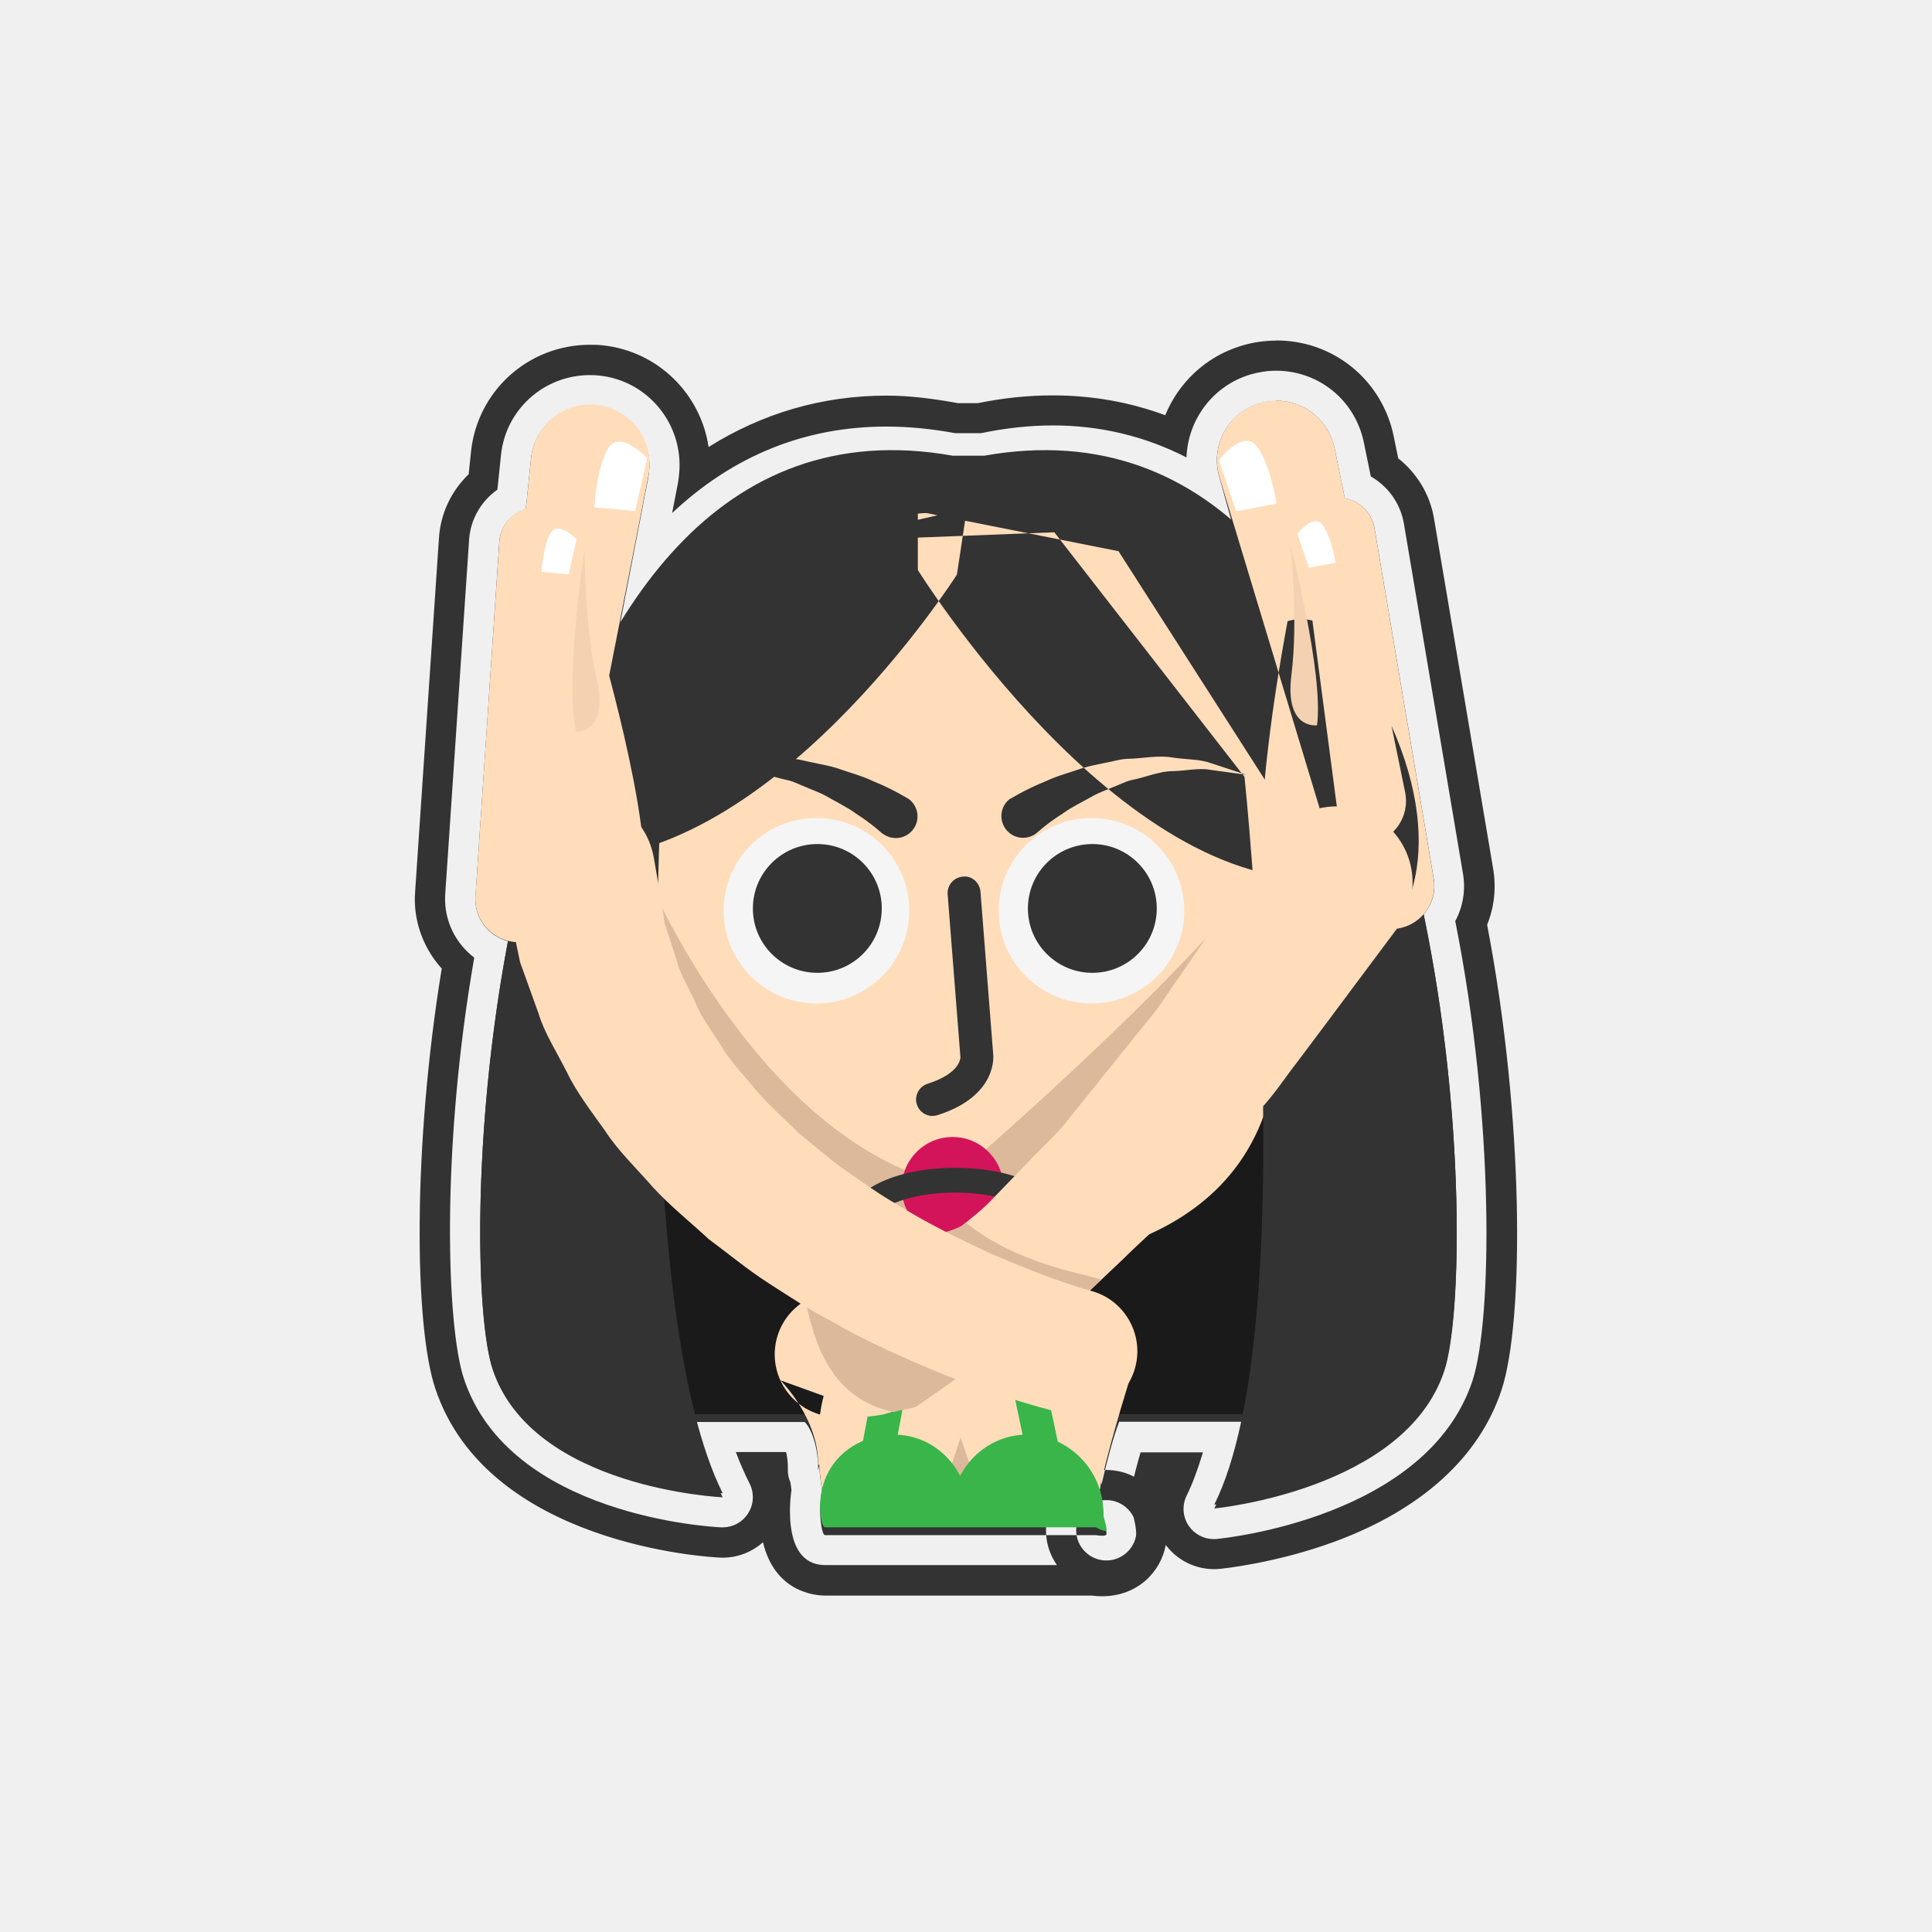
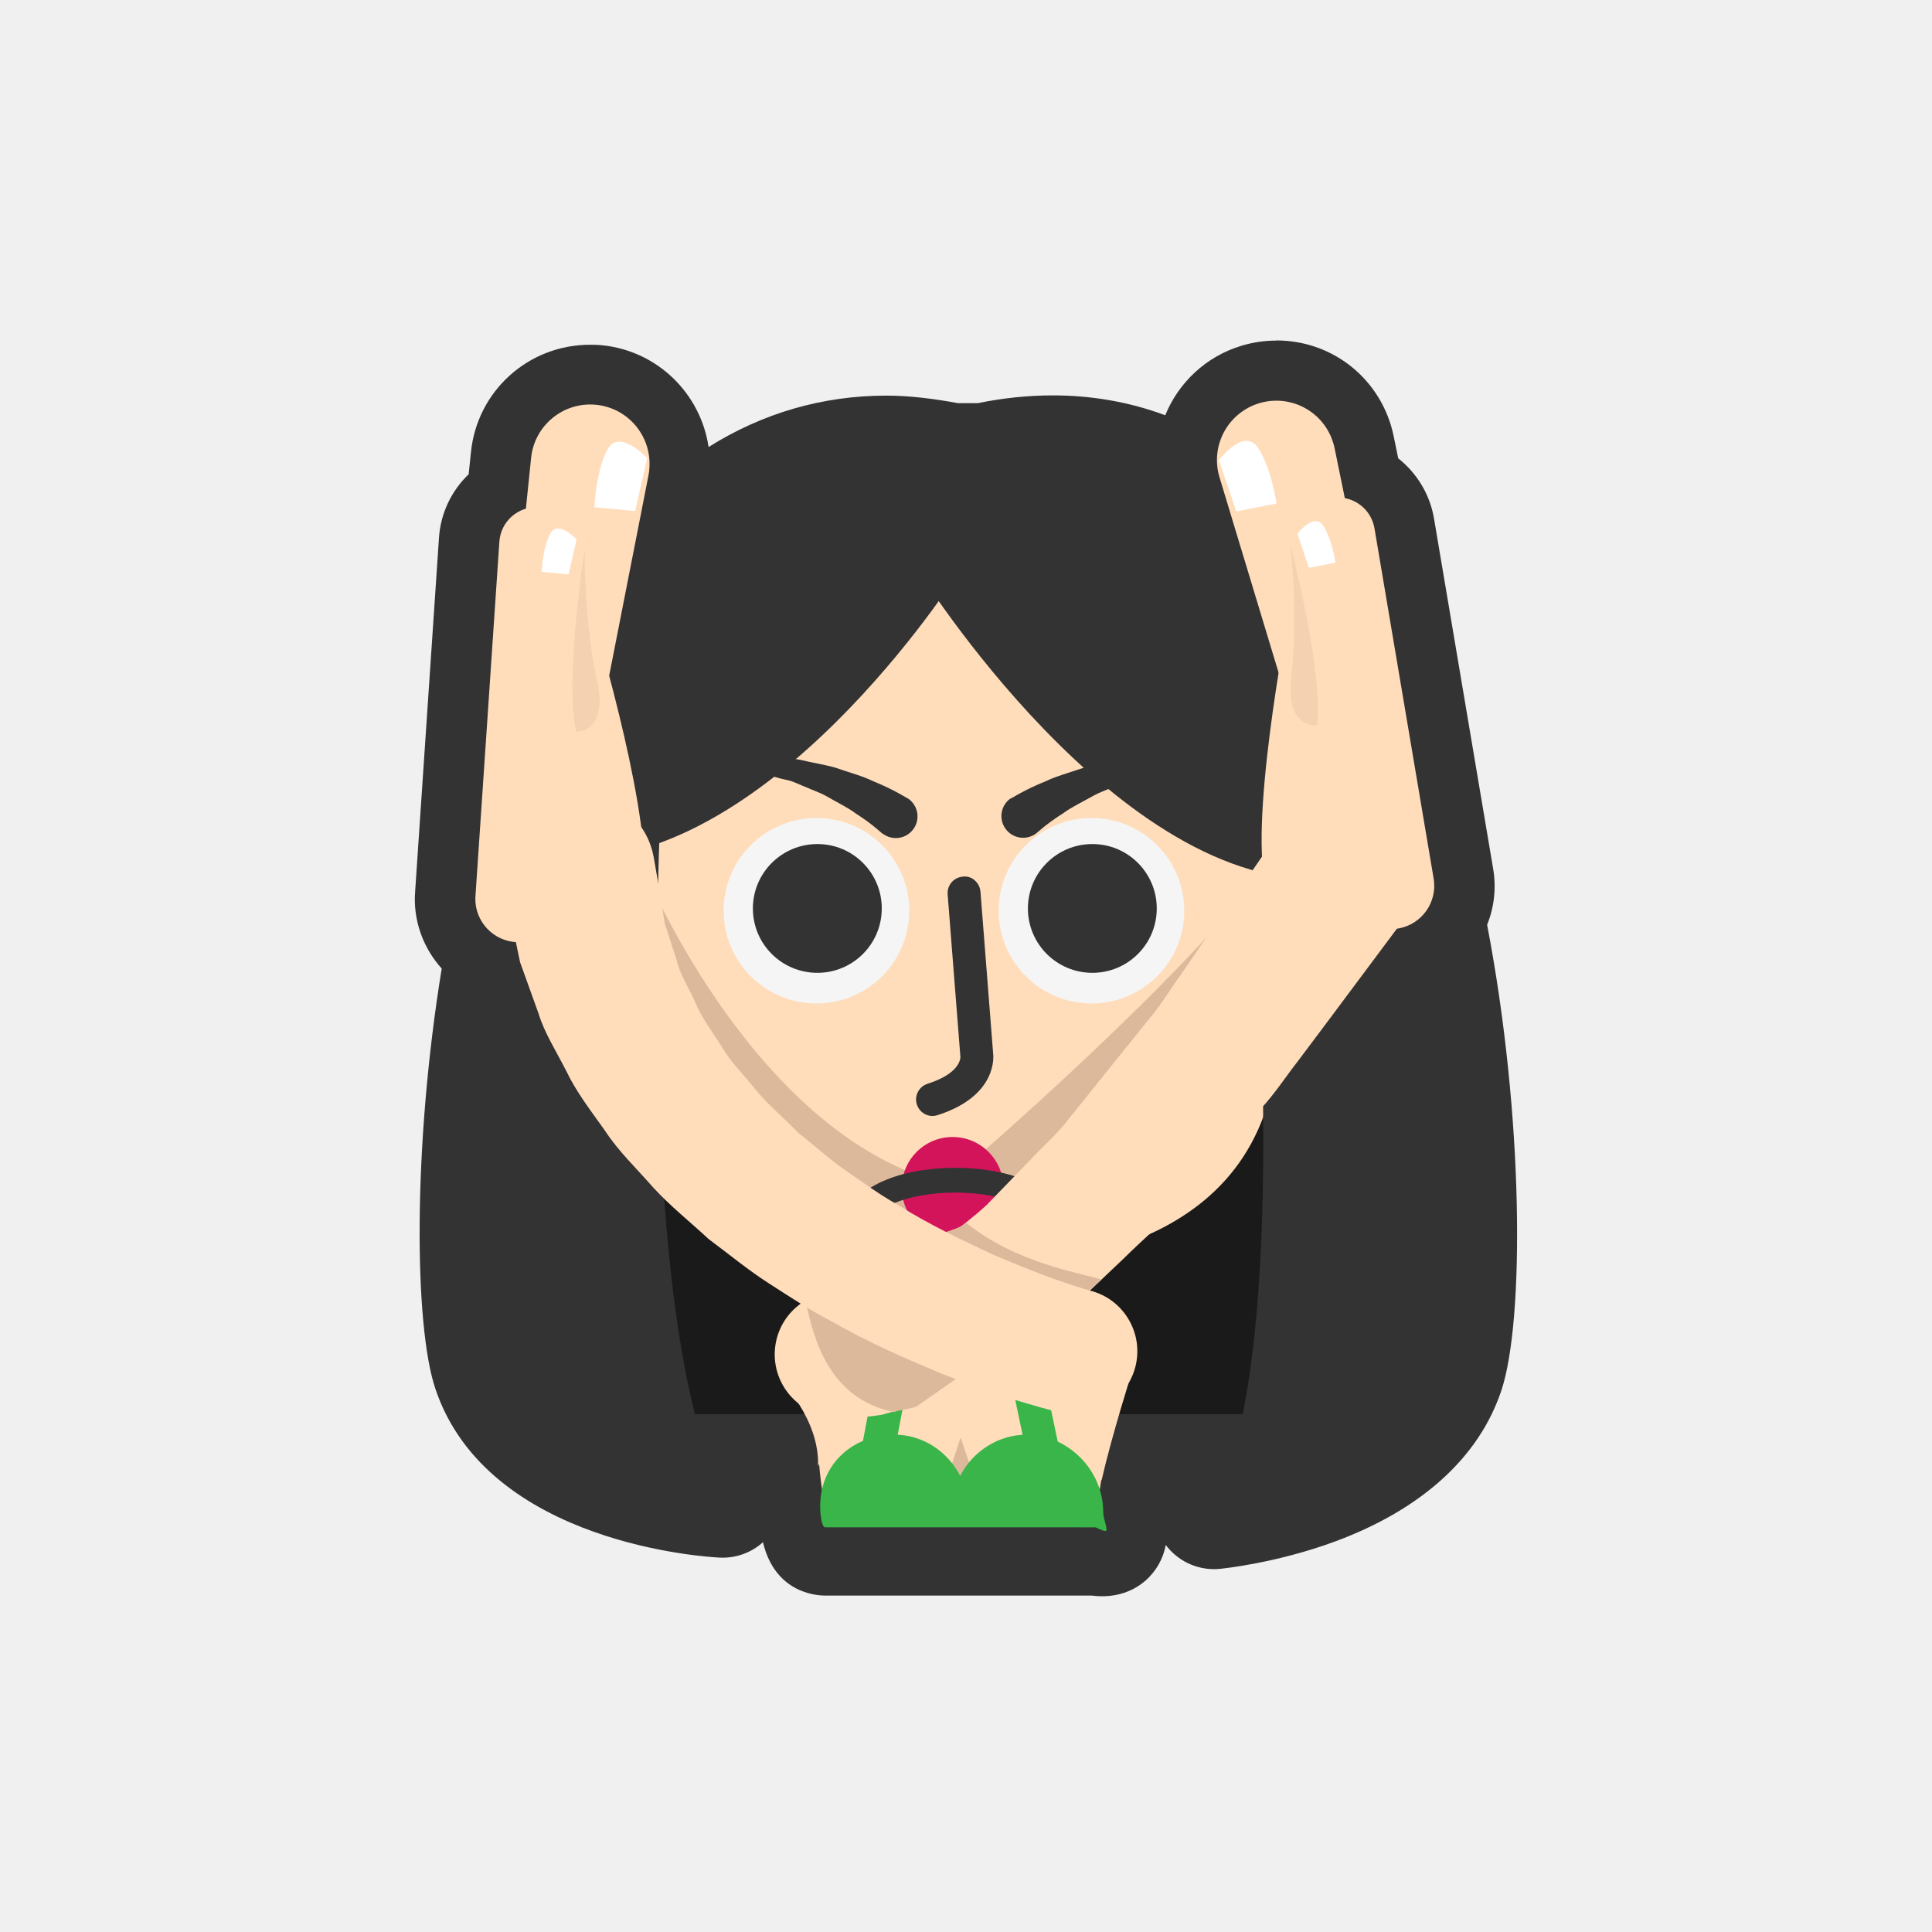
- <svg xmlns="http://www.w3.org/2000/svg" width="256" height="256" viewBox="0 0 256 256">
-   <path d="M146.048 207.466c-.358 0-.748-.028-1.163-.085H109.33c-2.126 0-4.658-1.25-4.658-7.22 0-.76.063-1.81.2-2.73-.044-.31-.088-.64-.13-.99-.246-.55-.372-1.15-.347-1.79.03-.8-.082-1.6-.236-2.25H97.5c.532 1.42 1.134 2.8 1.833 4.19.633 1.27.55 2.78-.224 3.97-.74 1.14-2.01 1.82-3.36 1.82h-.18c-1.14-.05-28.02-1.45-34.09-19.67-2.32-6.95-3.06-30.46 1.36-55.82-2.44-1.86-3.95-4.82-3.86-8.01 0-.14.01-.3.02-.45l3.16-46.92c.18-2.7 1.6-5.12 3.75-6.63l.47-4.55c.61-6.06 5.69-10.63 11.8-10.63.4 0 .81.02 1.21.06 6.5.67 11.24 6.51 10.6 13.04-.03.35-.09.86-.15 1.18l-.78 4c8.11-7.62 17.62-11.46 28.41-11.46 2.94 0 6 .3 9.11.88h3.4c3.24-.68 6.44-1.03 9.52-1.03 6.28 0 12.21 1.42 17.72 4.24.16-4.92 3.43-9.47 8.44-10.98 1.12-.33 2.27-.51 3.43-.51 5.27 0 9.84 3.4 11.36 8.45.1.33.19.68.26 1.02l.93 4.54c2.27 1.3 3.92 3.56 4.38 6.22l7.84 46.45c.36 2.17-.01 4.36-1.03 6.25 5.25 26.3 4.9 53.05 2.27 60.94-6.04 18.09-32.76 20.82-33.89 20.93-.13.01-.26.02-.38.02-1.31 0-2.55-.65-3.3-1.74-.83-1.2-.93-2.75-.28-4.05.73-1.46 1.44-3.37 2.15-5.71h-8.27c-.42 1.44-.88 3.22-1.33 5.17.2.98.31 2 .32 3 .02.17.07.34.11.51.14.6.32 1.34.32 2.18-.01 2.06-1.62 4.23-4.57 4.23zm23.078-154.373c3.38 0 6.507 2.19 7.535 5.6.07.226.14.465.18.695l1.36 6.63c1.97.367 3.57 1.906 3.93 3.965l7.85 46.435c.3 1.766-.24 3.48-1.34 4.733 5.56 26.61 5.07 53.52 2.73 60.52-5.27 15.82-30.47 18.21-30.47 18.21 1.6-3.18 2.83-7.49 3.77-11.49H148.3c-.79 2-1.696 5.51-2.352 8.35l-.026-.6c-.075.52-.146 1.02-.205 1.35.302.96.467 2.1.467 3.16 0 .82.435 1.85.436 2.61 0 .18-.27.23-.57.23-.398 0-.857-.08-.864-.08H109.33c-.41 0-.656-1.95-.656-3.23 0-.78.092-1.97.252-2.67-.148-.98-.29-2.01-.384-3.27l-.15.58c.102-2.58-.744-5.4-1.763-6.4H92.08c1.018 4 2.23 7.09 3.678 9.98 0 0-25.198-1.12-30.476-16.94-2.23-6.69-2.78-31.35 2.027-56.75-2.56-.65-4.41-2.99-4.32-5.73 0-.06 0-.14.01-.2l3.16-46.98c.14-2.1 1.6-3.78 3.51-4.33l.69-6.72c.41-4.05 3.83-7.04 7.82-7.04.27 0 .54.01.81.04 4.32.45 7.47 4.38 7.02 8.7-.02.23-.06.61-.11.84L82.06 83.2c8.17-13.423 19.62-22.67 35.42-22.667 2.77 0 5.68.285 8.73.88h4.21c3.18-.7 6.21-1.033 9.09-1.032 9.42 0 17.28 3.54 23.82 9.18l-1.75-6.28c-1.26-4.16 1.09-8.55 5.25-9.81.75-.23 1.52-.34 2.27-.34m0-8c-1.55 0-3.1.23-4.59.68-4.77 1.44-8.36 4.93-10.11 9.21-4.72-1.75-9.71-2.63-14.91-2.63-3.22 0-6.56.34-9.93 1.03h-2.62c-3.22-.59-6.4-1-9.47-1-8.542 0-16.47 2.35-23.58 6.81-1.04-7.03-6.71-12.72-14.07-13.48-.55-.06-1.1-.07-1.635-.07-8.17 0-14.96 6.12-15.78 14.23l-.305 2.93c-2.26 2.17-3.71 5.14-3.93 8.38l-3.16 46.88c-.02.24-.03.48-.04.71-.09 3.59 1.26 6.98 3.56 9.53-3.85 23.58-3.653 47.25-.854 55.64 6.94 20.8 36.46 22.35 37.71 22.41.12.01.24.01.36.01 1.998 0 3.9-.74 5.35-2.05 1.59 6.68 6.99 7.07 8.22 7.07h35.31c.49.06.96.09 1.41.09 4.72 0 7.78-3.25 8.435-6.79 1.52 2.02 3.89 3.2 6.4 3.2.25 0 .51-.01.76-.04.3-.03 7.43-.73 15.28-3.63 11.46-4.24 19.08-11.16 22.03-20.01 3.08-9.25 2.98-36.38-1.89-61.7.94-2.32 1.23-4.88.8-7.42l-7.84-46.44c-.55-3.21-2.29-6.01-4.74-7.95l-.6-2.93-.01-.05c-.09-.44-.21-.89-.34-1.35-2.04-6.75-8.14-11.29-15.2-11.29zm-22.5 161.64c-2.21 0-4-1.79-4-4s1.79-4 4-4 4 1.79 4 4-1.795 4-4 4zm0-12c-4.42 0-8 3.58-8 8v.01c0 4.42 3.58 8 8 8s8-3.58 8-8-3.586-8-8-8z" fill="#333" />
-   <path fill="#1A1A1A" d="M79.204 101.672l3.584 85.71h90.428l2.508-58.445-12.92-48.444z" />
-   <path fill="#fdb" d="M109.52 200.516s-6.94-28.135 14.177-22.135h9.854c17.47-6 12.04 19.68 12.04 19.68" />
-   <path fill="#fdb" d="M128.62 178.146c0 4.755-.948 6.695-5 6.695s-5-1.94-5-6.69v-17.22c0-4.75.948-8.61 5-8.61s5 3.86 5 8.62v17.23z" />
-   <path fill="#D3BD8D" d="M162.776 120.712c0 8.355 1.207 15.127 7.068 15.127s14.146-1.57 14.146-15.13c0-8.37-4.744-15.13-10.604-15.13-5.864 0-10.61 6.76-10.61 15.12z" />
-   <path fill="#C69C6D" d="M164.528 120.657c.03-2.345.506-5.012 1.662-7.277.57-1.15 1.313-2.28 2.355-3.248 1.03-.947 2.514-1.76 4.215-1.785.654.068.523.007 1.135.135.492.103.91.25 1.234.413.72.315 1.31.77 1.85 1.237 1.04.968 1.6 2.097 2.16 3.248 1.16 2.32 1.47 4.824 1.47 7.332v.283c0 1.643-1.1 2.992-2.74 3.012-1.65.018-2.89-1.295-2.91-2.933 0-.12.05-.252.06-.362.18-1.653.06-3.457-.48-4.966-.5-1.585-1.51-2.574-1.79-2.673-.18-.094-.66-.08-1.25.315-.56.4.64 1.054.15 1.824-1 1.602-.05 3.392-.05 5.556v.09c0 .96-2.76 1.658-3.72 1.553-.91-.09-3.38-.86-3.38-1.75z" />
-   <path fill="#D3BD8D" d="M92.6 120.712c0 8.355-1.216 15.127-7.075 15.127s-14.145-1.57-14.145-15.13c0-8.37 4.742-15.13 10.605-15.13 5.86 0 10.614 6.76 10.614 15.12z" />
-   <path fill="#C69C6D" d="M90.84 120.657c-.03-2.345-.507-5.012-1.653-7.277-.58-1.15-1.32-2.28-2.36-3.248-1.032-.947-2.505-1.76-4.22-1.785-.646.068-.518.007-1.123.135-.494.103-.922.25-1.238.413-.73.315-1.316.77-1.857 1.237-1.05.968-1.16 2.097-1.74 3.248-1.15 2.32-1.03 4.824-1.03 7.332v.283c0 1.643.66 2.992 2.3 3.012 1.65.018 2.68-1.295 2.7-2.933 0-.12-.18-.252-.19-.362-.18-1.653-.12-3.457.42-4.966.5-1.585 1.49-2.574 1.77-2.673.17-.094.63-.08 1.22.315.58.4 2.29 1.054 2.78 1.824 1 1.602 2.97 3.392 2.97 5.556v.09c0 .96-.18 1.658.78 1.553.9-.09.44-.86.43-1.75z" />
-   <path fill="#fdb" d="M169.43 135.646c0 29.733-28.564 32.3-41.308 32.3-14.5 0-41.305-2.566-41.305-32.3 0-29.725-3.074-67.89 41.305-67.89 44.824 0 41.307 38.165 41.307 67.89z" />
-   <path fill="#333" d="M123.575 147.877c-.928 0-1.793-.592-2.086-1.525-.37-1.15.27-2.38 1.42-2.748 4.4-1.402 4.35-3.456 4.35-3.548l-1.69-21.537c-.1-1.21.8-2.26 2-2.36 1.18-.18 2.26.8 2.35 2.01l1.68 21.48c.01.07.75 5.53-7.39 8.12-.22.07-.45.1-.66.1z" />
-   <path fill="#DDB99B" d="M85.897 116.433s14.59 34.44 39.473 40.424c0 0 27.03-22.958 40.664-39.705l4.31 5.5-40.188 53.583-38.275-30.86-6.45-27.987" />
-   <path fill="#D4145A" d="M132.96 157.4c0 3.718-3.014 6.738-6.734 6.738-3.725 0-6.74-3.02-6.74-6.74s3.016-6.74 6.74-6.74c3.72 0 6.734 3.02 6.734 6.74z" />
-   <path fill="#F5F5F5" d="M120.48 120.667c0 6.788-5.507 12.294-12.292 12.294-6.795 0-12.3-5.5-12.3-12.29 0-6.79 5.505-12.28 12.3-12.28 6.786 0 12.293 5.5 12.293 12.29z" />
-   <path fill="#333" d="M116.837 120.375c0 4.716-3.818 8.53-8.53 8.53-4.72 0-8.546-3.814-8.546-8.53s3.83-8.534 8.55-8.534c4.72 0 8.53 3.82 8.53 8.54z" />
-   <path fill="#F5F5F5" d="M156.925 120.667c0 6.788-5.506 12.294-12.293 12.294-6.793 0-12.3-5.5-12.3-12.29 0-6.79 5.507-12.28 12.3-12.28 6.787 0 12.293 5.5 12.293 12.29z" />
-   <path fill="#333" d="M153.278 120.375c0 4.716-3.818 8.53-8.535 8.53-4.713 0-8.54-3.814-8.54-8.53s3.827-8.534 8.54-8.534c4.717 0 8.535 3.82 8.535 8.54zm-65.732-13.358s-3.508 67.398 8.215 90.842c0 0-25.19-.63-30.47-16.45-5.27-15.81-1.17-132.03 60.93-121.03h4.21c62.1-11 66.2 105.22 60.94 121.03-5.27 15.82-30.47 17.96-30.47 17.96 11.72-23.45 4-96.43 4-96.43l-25.2-32.41-24.6.96-27.55 35.52zm51.78 56.663c-.91 0-1.644-.733-1.644-1.642 0-1.638-4.32-4.014-11.094-4.014-6.78 0-11.104 2.376-11.104 4.014 0 .908-.736 1.642-1.64 1.642-.91 0-1.644-.733-1.644-1.642 0-4.16 6.184-7.295 14.387-7.295 8.195 0 14.377 3.136 14.377 7.295.002.908-.735 1.642-1.64 1.642zm-12.52-87.558S101.69 115.71 73.936 113.8l29.437-40.765 24.746-5.645-1.32 8.732zm-5.186-.59s26.626 42.814 54.38 40.9l-27.793-43.397-26.588-5.278v7.775zm12.246 30.308c-.076.09 1.83-1.175 4.705-2.325 1.4-.672 3.16-1.147 4.97-1.768.92-.286 1.92-.44 2.89-.664 1-.164 1.96-.51 3-.534 2.06-.05 4.05-.51 5.95-.17 1.88.28 3.65.21 5.06.74l4.69 1.54s-1.93-.26-4.82-.66c-1.41-.27-3.11.13-4.87.18-1.77-.01-3.59.8-5.4 1.16-.9.18-1.75.67-2.61.98-.83.37-1.69.65-2.46 1.07-1.53.87-2.99 1.55-4.11 2.38-2.35 1.48-3.52 2.67-3.63 2.71-1.29.92-3.08.62-4-.67-.93-1.29-.63-3.09.66-4.01zm-16.88 4.663c-.104-.038-1.26-1.223-3.595-2.715-1.11-.828-2.56-1.512-4.07-2.39-.77-.41-1.62-.69-2.45-1.063-.85-.312-1.69-.805-2.6-.98-1.79-.358-3.61-1.164-5.37-1.16-1.75-.046-3.45-.448-4.86-.178-2.87.394-4.79.65-4.79.65s1.86-.615 4.66-1.53c1.41-.55 3.18-.472 5.05-.75 1.89-.346 3.87.118 5.92.16 1.04.016 1.99.363 2.98.527.98.227 1.97.38 2.89.663 1.8.63 3.56 1.096 4.95 1.776 2.86 1.157 4.76 2.422 4.68 2.333 1.29.935 1.58 2.724.65 4.01-.93 1.288-2.72 1.577-4.01.647z" />
-   <path fill="#DDB99B" d="M127.284 190.464l-2.244 6.88 4.668.267z" />
-   <path fill="#39B54A" d="M66.5 194.38h-.063.064zm36.21 0h.063-.063zm13.096 2.82c-.137 0-.273-.017-.412-.042-1.188-.227-1.97-1.37-1.742-2.558l3.77-19.913c.224-1.19 1.394-1.966 2.556-1.742 1.186.226 1.97 1.363 1.742 2.554l-3.77 19.91c-.195 1.05-1.113 1.78-2.144 1.78zm22.954 0c-1.013 0-1.92-.707-2.138-1.74l-4.303-20.456c-.25-1.18.5-2.34 1.69-2.59 1.16-.272 2.33.505 2.59 1.692l4.3 20.454c.25 1.18-.51 2.343-1.69 2.59-.15.034-.31.05-.46.05z" />
-   <path fill="#fdb" d="M112.48 171.392c-.034-.016.44.06.952.06.053-.19-.115-.32.035-.282.787-.333 1.736-.71 2.846-1.066 1.16-.54 2.61-1.546 4.13-2.385 1.546-.73 3.177-2.17 4.91-3.59 1.718-1.46 3.6-2.8 5.43-4.51 1.786-1.83 3.616-3.73 5.48-5.66 1.826-1.99 3.88-3.71 5.57-5.97 3.498-4.35 6.992-8.7 10.27-12.78 1.704-1.96 3.024-4.23 4.444-6.18 1.377-2 2.68-3.9 3.875-5.65l8.016-11.64.348-.52c3.158-4.59 9.44-5.75 14.023-2.59 4.59 3.16 5.74 9.43 2.58 14.01-.07.09-.15.23-.22.32l-8.88 11.9c-1.33 1.78-2.78 3.71-4.31 5.75-1.58 2.01-3.01 4.26-4.94 6.34-3.71 4.25-7.65 8.79-11.6 13.32-1.9 2.3-4.36 4.3-6.48 6.43-2.2 2.08-4.35 4.13-6.44 6.11-2.22 1.91-4.67 3.58-6.83 5.25-2.2 1.63-4.2 3.22-6.61 4.37-2.31 1.19-4.25 2.36-6.31 3.21-2.24.76-4.23 1.35-5.84 1.81-2.35.4-4.52.41-5.81.38l-1.12-.13c-4.54-.52-7.81-4.63-7.29-9.18.52-4.54 4.62-7.8 9.17-7.29l.17.03.39.05zm-9.06 11.508s5.214 5.173 4.972 11.388l3.705-8.25-8.678-3.138zm46.595-1.167s-2.635 8.245-4.066 14.465l-2.51-12.194 6.57-2.27z" />
-   <path fill="#DDB99B" d="M121.194 164.812c-1.752 1.512-3.402 2.957-4.938 4.295-1.525 1.158-2.94 2.23-4.188 3.176-1.28 1.047-.094-.35-.932.247-1.227.75-.467-1.065-.36-.838.052.025.104-.384.122-.354 1.584-3.972-1.57.918-1.557.833.48-3.43-.96-.6-.96-.6l-.71 1.2c-.13.03-.7.09-.83.12 1.01 4.3 2.85 12.43 11.66 14.23.6-.34 2.52-.44 3.05-.83 1.56-1.08 3.31-2.31 5.22-3.65 1.75-1.4 3.64-2.9 5.64-4.5 1.98-1.61 5.6-1.6 7.57-3.45 1.02-.92 4.92-4.19 5.98-5.14-3.18-.95-11.46-2.27-17.94-7.53-1.3 1.21-5.56 1.72-6.8 2.81z" />
-   <path fill="#fdb" d="M140.286 187.115c.123.028-1.674-.382-4.418-1.21-2.744-.798-6.533-2.113-11.033-3.853-4.447-1.868-9.63-4.073-14.924-7.114-2.7-1.406-5.35-3.162-8.07-4.91-2.71-1.735-5.29-3.876-7.94-5.842-2.46-2.287-5.09-4.37-7.35-6.838-2.2-2.525-4.61-4.792-6.39-7.533-1.88-2.647-3.81-5.13-5.11-7.87-1.36-2.68-2.92-5.095-3.69-7.645-.9-2.495-1.72-4.777-2.45-6.807-.44-2.102-.83-3.94-1.14-5.444-.59-3.03-.94-4.77-.94-4.77-1.06-5.46 2.49-10.74 7.94-11.81 5.45-1.07 10.74 2.48 11.81 7.93.02.07.03.13.04.2l.26 1.48s.21 1.23.58 3.38l.62 3.89c.47 1.44 1 3.07 1.57 4.85.41 1.84 1.57 3.58 2.44 5.55.81 2.01 2.23 3.88 3.52 5.9 1.18 2.09 3.05 3.88 4.64 5.9 1.65 1.97 3.74 3.7 5.59 5.62 2.14 1.66 4.12 3.5 6.35 5.02 2.22 1.54 4.37 3.11 6.65 4.39 4.4 2.77 8.87 4.86 12.69 6.64 3.87 1.66 7.14 2.94 9.44 3.69 2.27.79 3.41 1.09 3.53 1.12 4.42 1.14 7.08 5.66 5.94 10.09-1.15 4.43-5.66 7.08-10.1 5.94zM176.84 59.388l9.347 45.59c.64 3.106-1.363 6.143-4.475 6.777-2.922.604-5.79-1.16-6.645-3.96l-13.475-44.55c-1.258-4.166 1.096-8.556 5.256-9.815 4.16-1.253 8.555 1.094 9.813 5.262.07.226.14.465.18.696zm5.282 10.594l7.844 46.435c.527 3.122-1.574 6.086-4.7 6.614-3.126.53-6.09-1.58-6.618-4.69-.008-.07-.025-.15-.03-.21l-6.136-46.69c-.355-2.67 1.53-5.12 4.195-5.47 2.61-.35 5.004 1.45 5.445 4.02zM170.614 82.31s-5.4 27.81-2.678 35.86c2.715 8.056 6.92 9.294 12.473 7.793 5.55-1.487 11.65-12.595 3.93-29.885 0 0-5.12-16.307-13.73-13.77z" />
-   <path fill="#fff" d="M161.52 60.967s3.276-4.327 5.1-1.72c1.827 2.597 2.524 7.473 2.524 7.473l-5.336 1.038-2.29-6.79zm10.397 9.775s2.166-2.854 3.37-1.136c1.198 1.72 1.67 4.953 1.67 4.953l-3.524.68-1.516-4.5z" />
-   <path fill="#F4D1B0" d="M170.993 72.214s4.44 17.095 3.518 23.89c0 0-4.32.64-3.39-6.7.93-7.348-.12-17.19-.12-17.19z" />
-   <path fill="#fdb" d="M85.927 62.99l-8.963 45.668c-.61 3.11-3.63 5.14-6.734 4.532-2.936-.576-4.902-3.313-4.615-6.227l4.76-46.294c.44-4.33 4.313-7.47 8.633-7.03 4.32.44 7.467 4.31 7.02 8.64-.017.23-.06.48-.1.71zm-10.014 9.226l-1.453 47.07c-.094 3.16-2.744 5.655-5.912 5.56-3.174-.104-5.66-2.75-5.56-5.915 0-.06.005-.14.013-.2l3.17-46.98c.19-2.68 2.51-4.71 5.2-4.53 2.62.17 4.63 2.41 4.55 5.01zm2.94 10.638s8.143 27.134 6.242 35.422c-1.898 8.276-5.963 9.927-11.635 8.988-5.682-.927-12.855-11.37-6.898-29.345 0 0 3.466-16.74 12.29-15.07z" />
-   <path fill="#fff" d="M85.763 60.707s-3.688-3.974-5.238-1.196c-1.555 2.77-1.766 7.7-1.766 7.7l5.4.51 1.59-7zM76.4 71.472s-2.437-2.62-3.466-.79c-1.025 1.835-1.164 5.09-1.164 5.09l3.574.335 1.055-4.635z" />
-   <path fill="#F4D1B0" d="M77.464 72.854s-2.71 17.45-1.11 24.116c0 0 4.366.21 2.714-7.006-1.655-7.21-1.604-17.11-1.604-17.11z" />
-   <path fill="none" stroke="#333" stroke-width=".75" stroke-linecap="round" stroke-linejoin="round" stroke-miterlimit="10" d="M85.897 116.433" />
-   <path fill="#39B54A" d="M145.185 202.38c.012 0 1.435.768 1.435.36v.003c0-.755-.436-1.536-.436-2.354 0-5.68-4.75-10.29-10.16-10.29-3.75 0-7.146 2.23-8.798 5.46-1.654-3.23-4.95-5.46-8.698-5.46-5.424 0-9.855 3.81-9.855 9.49 0 1.28.247 2.79.657 2.79h35.855z" />
+ <svg xmlns="http://www.w3.org/2000/svg" version="1.1" id="Layer_1" x="0px" y="0px" width="256px" height="256px" viewBox="0 0 256 256" enable-background="new 0 0 256 256" xml:space="preserve">
+   <path fill="#333333" d="M146.048,207.466c-0.358,0-0.748-0.028-1.163-0.085H109.33c-2.126,0-4.658-1.25-4.658-7.22  c0-0.761,0.063-1.81,0.2-2.729c-0.044-0.311-0.088-0.641-0.13-0.99c-0.246-0.551-0.372-1.15-0.347-1.791  c0.03-0.799-0.082-1.6-0.236-2.25H97.5c0.532,1.42,1.134,2.801,1.833,4.19c0.633,1.271,0.55,2.78-0.224,3.97  c-0.74,1.141-2.01,1.82-3.36,1.82h-0.18c-1.14-0.05-28.02-1.449-34.09-19.67c-2.32-6.95-3.06-30.46,1.36-55.82  c-2.44-1.86-3.95-4.82-3.86-8.01c0-0.14,0.01-0.3,0.02-0.45l3.16-46.92c0.18-2.7,1.6-5.12,3.75-6.63l0.47-4.55  c0.61-6.06,5.69-10.63,11.8-10.63c0.4,0,0.81,0.02,1.21,0.06c6.5,0.67,11.24,6.51,10.6,13.04c-0.03,0.35-0.09,0.86-0.15,1.18  l-0.78,4c8.11-7.62,17.62-11.46,28.41-11.46c2.94,0,6,0.3,9.11,0.88h3.399c3.24-0.68,6.44-1.03,9.521-1.03  c6.28,0,12.21,1.42,17.72,4.24c0.16-4.92,3.43-9.47,8.44-10.98c1.12-0.33,2.271-0.51,3.43-0.51c5.271,0,9.841,3.4,11.36,8.45  c0.1,0.33,0.189,0.68,0.26,1.02l0.93,4.54c2.271,1.3,3.92,3.56,4.381,6.22l7.84,46.45c0.359,2.17-0.01,4.36-1.03,6.25  c5.25,26.301,4.899,53.051,2.271,60.94c-6.041,18.09-32.761,20.819-33.891,20.93c-0.13,0.011-0.26,0.021-0.38,0.021  c-1.31,0-2.55-0.65-3.3-1.74c-0.83-1.2-0.93-2.75-0.28-4.051c0.729-1.459,1.44-3.369,2.149-5.709h-8.27  c-0.42,1.439-0.88,3.22-1.33,5.17c0.2,0.979,0.311,2,0.32,3c0.02,0.17,0.07,0.34,0.109,0.51c0.141,0.6,0.32,1.34,0.32,2.18  c-0.01,2.061-1.619,4.23-4.57,4.23L146.048,207.466z" />
+   <path fill="#333333" d="M169.126,53.093c3.38,0,6.507,2.19,7.535,5.6c0.069,0.226,0.14,0.465,0.18,0.695l1.36,6.63  c1.97,0.367,3.57,1.906,3.93,3.965l7.85,46.435c0.301,1.766-0.239,3.48-1.34,4.733c5.561,26.61,5.07,53.52,2.73,60.52  c-5.27,15.82-30.471,18.21-30.471,18.21c1.601-3.18,2.83-7.49,3.771-11.49H148.3c-0.79,2-1.696,5.51-2.352,8.351l-0.026-0.601  c-0.074,0.521-0.146,1.021-0.205,1.351c0.303,0.96,0.467,2.1,0.467,3.159c0,0.82,0.436,1.851,0.437,2.61  c0,0.181-0.271,0.23-0.57,0.23c-0.397,0-0.856-0.08-0.864-0.08H109.33c-0.41,0-0.656-1.95-0.656-3.229  c0-0.781,0.092-1.971,0.252-2.671c-0.148-0.979-0.29-2.01-0.384-3.27l-0.15,0.58c0.102-2.58-0.744-5.4-1.763-6.4H92.08  c1.018,4,2.23,7.09,3.678,9.979c0,0-25.198-1.119-30.476-16.939c-2.23-6.689-2.78-31.35,2.027-56.75c-2.56-0.65-4.41-2.99-4.32-5.73  c0-0.06,0-0.14,0.01-0.2l3.16-46.98c0.14-2.1,1.6-3.78,3.51-4.33l0.69-6.72c0.41-4.05,3.83-7.04,7.82-7.04  c0.27,0,0.54,0.01,0.81,0.04c4.32,0.45,7.47,4.38,7.02,8.7c-0.02,0.23-0.06,0.61-0.11,0.84L82.06,83.2  c8.17-13.423,19.62-22.67,35.42-22.667c2.77,0,5.68,0.285,8.73,0.88h4.21c3.18-0.7,6.21-1.033,9.09-1.032  c9.42,0,17.28,3.54,23.82,9.18l-1.75-6.28c-1.26-4.16,1.09-8.55,5.25-9.81c0.75-0.23,1.52-0.34,2.27-0.34" />
+   <path fill="#333333" d="M169.1,45.131c-1.55,0-3.1,0.23-4.59,0.68c-4.77,1.44-8.359,4.93-10.109,9.21  c-4.721-1.75-9.711-2.63-14.91-2.63c-3.221,0-6.561,0.34-9.93,1.03h-2.621c-3.22-0.59-6.4-1-9.47-1c-8.542,0-16.47,2.35-23.58,6.81  c-1.04-7.03-6.71-12.72-14.07-13.48c-0.55-0.06-1.1-0.07-1.635-0.07c-8.17,0-14.96,6.12-15.78,14.23l-0.305,2.93  c-2.26,2.17-3.71,5.14-3.93,8.38l-3.16,46.88c-0.02,0.24-0.03,0.48-0.04,0.71c-0.09,3.59,1.26,6.98,3.56,9.53  c-3.85,23.58-3.653,47.25-0.854,55.64c6.94,20.801,36.46,22.351,37.71,22.41c0.12,0.01,0.24,0.01,0.36,0.01  c1.998,0,3.9-0.739,5.35-2.049c1.59,6.68,6.99,7.069,8.22,7.069h35.31c0.49,0.06,0.96,0.09,1.41,0.09c4.72,0,7.78-3.25,8.435-6.79  c1.521,2.021,3.891,3.2,6.4,3.2c0.25,0,0.51-0.01,0.76-0.04c0.301-0.029,7.43-0.73,15.28-3.63c11.46-4.24,19.08-11.16,22.03-20.01  c3.08-9.25,2.979-36.38-1.891-61.7c0.94-2.32,1.23-4.88,0.801-7.42l-7.841-46.44c-0.55-3.21-2.29-6.01-4.739-7.95l-0.601-2.93  l-0.01-0.05c-0.091-0.44-0.21-0.89-0.341-1.35c-2.039-6.75-8.139-11.29-15.199-11.29L169.1,45.131z" />
+   <circle fill="#333333" cx="146.6" cy="202.771" r="4" />
+   <path fill="#333333" d="M146.6,194.771c-4.42,0-8,3.58-8,8v0.01c0,4.42,3.58,8,8,8s8-3.58,8-8s-3.586-8-8-8V194.771z" />
+   <path fill="#1A1A1A" d="M79.204,101.672l3.584,85.71h90.428l2.509-58.444l-12.92-48.444L79.204,101.672z" />
+   <path fill="#FFDDBB" d="M109.52,200.516c0,0-6.94-28.135,14.177-22.135h9.854c17.471-6,12.04,19.68,12.04,19.68" />
+   <path fill="#FFDDBB" d="M128.62,178.146c0,4.754-0.948,6.694-5,6.694c-4.052,0-5-1.94-5-6.69v-17.219c0-4.75,0.948-8.611,5-8.611  c4.052,0,5,3.861,5,8.621v17.229V178.146z" />
+   <path fill="#D3BD8D" d="M162.775,120.712c0,8.354,1.207,15.127,7.068,15.127s14.146-1.569,14.146-15.13  c0-8.37-4.744-15.13-10.604-15.13c-5.864,0-10.61,6.76-10.61,15.12V120.712z" />
+   <path fill="#C69C6D" d="M164.527,120.657c0.031-2.345,0.507-5.012,1.662-7.277c0.57-1.15,1.313-2.28,2.355-3.248  c1.03-0.947,2.514-1.76,4.215-1.785c0.654,0.068,0.523,0.007,1.135,0.135c0.492,0.103,0.91,0.25,1.234,0.413  c0.721,0.315,1.311,0.77,1.85,1.237c1.041,0.968,1.601,2.097,2.16,3.248c1.16,2.32,1.471,4.824,1.471,7.332v0.283  c0,1.643-1.101,2.992-2.74,3.012c-1.65,0.018-2.891-1.295-2.91-2.933c0-0.12,0.05-0.252,0.061-0.362  c0.18-1.653,0.06-3.457-0.48-4.966c-0.5-1.585-1.51-2.574-1.79-2.673c-0.181-0.094-0.66-0.08-1.25,0.315  c-0.56,0.4,0.64,1.054,0.149,1.824c-1,1.602-0.049,3.392-0.049,5.556v0.09c0,0.96-2.761,1.658-3.721,1.553  c-0.91-0.09-3.38-0.86-3.38-1.75L164.527,120.657z" />
+   <path fill="#D3BD8D" d="M92.6,120.712c0,8.354-1.216,15.127-7.075,15.127s-14.145-1.569-14.145-15.13  c0-8.37,4.742-15.13,10.605-15.13c5.86,0,10.614,6.76,10.614,15.12L92.6,120.712z" />
+   <path fill="#C69C6D" d="M90.84,120.657c-0.03-2.345-0.507-5.012-1.653-7.277c-0.58-1.15-1.32-2.28-2.36-3.248  c-1.032-0.947-2.505-1.76-4.22-1.785c-0.646,0.068-0.518,0.007-1.123,0.135c-0.494,0.103-0.922,0.25-1.238,0.413  c-0.73,0.315-1.316,0.77-1.857,1.237c-1.05,0.968-1.16,2.097-1.74,3.248c-1.15,2.32-1.03,4.824-1.03,7.332v0.283  c0,1.643,0.66,2.992,2.3,3.012c1.65,0.018,2.68-1.295,2.7-2.933c0-0.12-0.18-0.252-0.19-0.362c-0.18-1.653-0.12-3.457,0.42-4.966  c0.5-1.585,1.49-2.574,1.77-2.673c0.17-0.094,0.63-0.08,1.22,0.315c0.58,0.4,2.29,1.054,2.78,1.824c1,1.602,2.97,3.392,2.97,5.556  v0.09c0,0.96-0.18,1.658,0.78,1.553c0.9-0.09,0.44-0.86,0.43-1.75L90.84,120.657z" />
+   <path fill="#FFDDBB" d="M169.43,135.646c0,29.732-28.563,32.299-41.308,32.299c-14.5,0-41.305-2.565-41.305-32.299  c0-29.726-3.074-67.891,41.305-67.891C172.945,67.756,169.43,105.921,169.43,135.646L169.43,135.646z" />
+   <path fill="#333333" d="M123.575,147.877c-0.928,0-1.793-0.592-2.086-1.525c-0.37-1.149,0.27-2.379,1.42-2.748  c4.4-1.401,4.35-3.455,4.35-3.547l-1.69-21.538c-0.1-1.21,0.8-2.26,2-2.36c1.18-0.18,2.26,0.8,2.35,2.01l1.681,21.479  c0.01,0.07,0.75,5.531-7.391,8.121c-0.22,0.069-0.45,0.1-0.66,0.1L123.575,147.877z" />
+   <path fill="#DDB99B" d="M85.897,116.433c0,0,14.59,34.44,39.473,40.424c0,0,27.03-22.959,40.664-39.706l4.31,5.5l-40.188,53.583  l-38.275-30.859l-6.45-27.987" />
+   <path fill="#D4145A" d="M132.96,157.4c0,3.718-3.015,6.738-6.734,6.738c-3.725,0-6.74-3.021-6.74-6.74c0-3.721,3.016-6.74,6.74-6.74  c3.719,0,6.734,3.02,6.734,6.74V157.4z" />
+   <path fill="#F5F5F5" d="M120.48,120.667c0,6.788-5.507,12.294-12.292,12.294c-6.795,0-12.3-5.5-12.3-12.29s5.505-12.28,12.3-12.28  c6.786,0,12.293,5.5,12.293,12.29L120.48,120.667z" />
+   <path fill="#333333" d="M116.837,120.375c0,4.716-3.818,8.53-8.53,8.53c-4.72,0-8.546-3.814-8.546-8.53s3.83-8.534,8.55-8.534  s8.53,3.82,8.53,8.54L116.837,120.375z" />
+   <path fill="#F5F5F5" d="M156.925,120.667c0,6.788-5.506,12.294-12.293,12.294c-6.793,0-12.3-5.5-12.3-12.29s5.507-12.28,12.3-12.28  c6.787,0,12.293,5.5,12.293,12.29V120.667z" />
+   <path fill="#333333" d="M153.277,120.375c0,4.716-3.817,8.53-8.534,8.53c-4.714,0-8.54-3.814-8.54-8.53s3.826-8.534,8.54-8.534  c4.717,0,8.534,3.82,8.534,8.54V120.375z" />
+   <path fill="#333333" d="M87.546,107.017c0,0-3.508,67.398,8.215,90.842c0,0-25.19-0.631-30.47-16.45  c-5.27-15.81-1.17-132.03,60.93-121.03h4.21c62.1-11,66.199,105.221,60.939,121.03c-5.27,15.819-30.471,17.96-30.471,17.96  c11.721-23.45,4-96.43,4-96.43l-25.4-30.272l-24.399-1.178l-27.55,35.52L87.546,107.017z" />
+   <path fill="#333333" d="M139.326,163.68c-0.91,0-1.645-0.732-1.645-1.642c0-1.638-4.32-4.015-11.094-4.015  c-6.78,0-11.104,2.377-11.104,4.015c0,0.907-0.736,1.642-1.64,1.642c-0.91,0-1.644-0.732-1.644-1.642  c0-4.16,6.184-7.295,14.387-7.295c8.195,0,14.377,3.136,14.377,7.295c0.002,0.907-0.735,1.642-1.64,1.642H139.326z" />
+   <path fill="#333333" d="M126.806,76.122c0,0-25.116,39.588-52.87,37.678l29.437-40.765l24.746-5.645l-1.32,8.732H126.806z" />
+   <path fill="#333333" d="M121.62,75.532c0,0,26.626,42.814,54.38,40.9l-27.793-43.397l-26.588-5.278L121.62,75.532L121.62,75.532z" />
+   <path fill="#333333" d="M133.866,105.84c-0.076,0.09,1.829-1.175,4.704-2.325c1.4-0.672,3.16-1.147,4.971-1.768  c0.92-0.286,1.92-0.44,2.891-0.664c1-0.164,1.959-0.51,3-0.534c2.06-0.05,4.049-0.51,5.949-0.17c1.88,0.28,3.65,0.21,5.061,0.74  l4.689,1.54c0,0-1.93-0.26-4.82-0.66c-1.41-0.27-3.109,0.13-4.869,0.18c-1.771-0.01-3.59,0.8-5.4,1.16  c-0.9,0.18-1.75,0.67-2.609,0.98c-0.83,0.37-1.69,0.65-2.461,1.07c-1.529,0.87-2.99,1.55-4.109,2.38  c-2.351,1.48-3.521,2.67-3.631,2.71c-1.289,0.92-3.08,0.62-4-0.67c-0.93-1.29-0.629-3.09,0.66-4.01L133.866,105.84z" />
+   <path fill="#333333" d="M116.986,110.503c-0.104-0.038-1.26-1.223-3.595-2.715c-1.11-0.828-2.56-1.512-4.07-2.39  c-0.77-0.41-1.62-0.69-2.45-1.063c-0.85-0.312-1.69-0.805-2.6-0.98c-1.79-0.358-3.61-1.164-5.37-1.16  c-1.75-0.046-3.45-0.448-4.86-0.178c-2.87,0.394-4.79,0.65-4.79,0.65s1.86-0.615,4.66-1.53c1.41-0.55,3.18-0.472,5.05-0.75  c1.89-0.346,3.87,0.118,5.92,0.16c1.04,0.016,1.99,0.363,2.98,0.527c0.98,0.227,1.97,0.38,2.89,0.663  c1.8,0.63,3.56,1.096,4.95,1.776c2.86,1.157,4.76,2.422,4.68,2.333c1.29,0.935,1.58,2.724,0.65,4.01  c-0.93,1.288-2.72,1.577-4.01,0.647H116.986z" />
+   <path fill="#DDB99B" d="M127.284,190.464l-2.244,6.88l4.668,0.268L127.284,190.464z" />
+   <path fill="#39B54A" d="M66.5,194.38h-0.063H66.5L66.5,194.38z M102.71,194.38h0.063H102.71z M115.806,197.2  c-0.137,0-0.273-0.017-0.412-0.042c-1.188-0.227-1.97-1.37-1.742-2.559l3.77-19.912c0.224-1.19,1.394-1.967,2.556-1.742  c1.186,0.226,1.97,1.363,1.742,2.554l-3.77,19.91c-0.195,1.05-1.113,1.78-2.144,1.78V197.2z M138.76,197.2  c-1.013,0-1.92-0.707-2.138-1.74l-4.304-20.456c-0.25-1.18,0.5-2.34,1.69-2.59c1.16-0.271,2.33,0.505,2.591,1.691l4.299,20.455  c0.25,1.18-0.51,2.342-1.689,2.59c-0.15,0.033-0.311,0.05-0.46,0.05H138.76z" />
+   <path fill="#FFDDBB" d="M112.48,171.393c-0.034-0.017,0.44,0.06,0.952,0.06c0.053-0.19-0.115-0.32,0.035-0.282  c0.787-0.333,1.736-0.71,2.846-1.066c1.16-0.539,2.61-1.545,4.13-2.385c1.546-0.729,3.177-2.17,4.91-3.59  c1.718-1.46,3.6-2.8,5.43-4.51c1.785-1.83,3.615-3.73,5.48-5.66c1.825-1.99,3.879-3.71,5.569-5.97  c3.498-4.351,6.992-8.7,10.271-12.78c1.703-1.96,3.023-4.23,4.443-6.18c1.377-2,2.68-3.9,3.875-5.65l8.016-11.64l0.349-0.521  c3.157-4.59,9.44-5.75,14.022-2.59c4.59,3.16,5.74,9.43,2.58,14.01c-0.07,0.09-0.149,0.23-0.22,0.32l-8.88,11.9  c-1.33,1.779-2.78,3.709-4.311,5.75c-1.58,2.01-3.01,4.26-4.939,6.34c-3.71,4.25-7.65,8.79-11.6,13.32  c-1.9,2.299-4.36,4.299-6.48,6.43c-2.2,2.08-4.35,4.13-6.439,6.109c-2.221,1.91-4.67,3.58-6.83,5.25  c-2.2,1.631-4.2,3.221-6.61,4.371c-2.31,1.189-4.25,2.359-6.31,3.209c-2.24,0.76-4.23,1.351-5.84,1.811  c-2.35,0.4-4.52,0.41-5.81,0.38l-1.12-0.13c-4.54-0.52-7.81-4.631-7.29-9.18c0.52-4.541,4.62-7.801,9.17-7.291l0.17,0.03l0.39,0.05  L112.48,171.393z" />
+   <path fill="#FFDDBB" d="M103.42,182.9c0,0,5.214,5.173,4.972,11.388l3.705-8.25L103.42,182.9L103.42,182.9z" />
+   <path fill="#FFDDBB" d="M150.016,181.732c0,0-2.636,8.246-4.066,14.466l-2.51-12.194l6.569-2.27L150.016,181.732z" />
+   <path fill="#DDB99B" d="M121.194,164.813c-1.752,1.512-3.402,2.957-4.938,4.295c-1.525,1.158-2.94,2.229-4.188,3.176  c-1.28,1.047-0.094-0.35-0.932,0.246c-1.227,0.75-0.467-1.064-0.36-0.838c0.052,0.025,0.104-0.383,0.122-0.354  c1.584-3.972-1.57,0.918-1.557,0.833c0.48-3.43-0.96-0.601-0.96-0.601l-0.71,1.201c-0.13,0.029-0.7,0.09-0.83,0.119  c1.01,4.301,2.85,12.43,11.66,14.23c0.6-0.34,2.52-0.439,3.05-0.83c1.56-1.08,3.31-2.311,5.22-3.65c1.75-1.399,3.64-2.899,5.64-4.5  c1.979-1.609,5.601-1.6,7.569-3.449c1.021-0.92,4.92-4.19,5.98-5.141c-3.18-0.949-11.46-2.27-17.94-7.529  c-1.3,1.209-5.56,1.72-6.8,2.81L121.194,164.813z" />
+   <path fill="#FFDDBB" d="M140.286,187.115c0.123,0.027-1.675-0.383-4.418-1.21c-2.744-0.798-6.533-2.113-11.033-3.854  c-4.447-1.868-9.63-4.073-14.924-7.114c-2.7-1.405-5.35-3.162-8.07-4.91c-2.71-1.734-5.29-3.875-7.94-5.842  c-2.46-2.287-5.09-4.369-7.35-6.838c-2.2-2.524-4.61-4.791-6.39-7.533c-1.88-2.646-3.81-5.129-5.11-7.869  c-1.36-2.68-2.92-5.096-3.69-7.646c-0.9-2.495-1.72-4.776-2.45-6.807c-0.44-2.102-0.83-3.94-1.14-5.444  c-0.59-3.03-0.94-4.77-0.94-4.77c-1.06-5.46,2.49-10.74,7.94-11.81c5.45-1.07,10.74,2.48,11.81,7.93c0.02,0.07,0.03,0.13,0.04,0.2  l0.26,1.48c0,0,0.21,1.23,0.58,3.38l0.62,3.89c0.47,1.44,1,3.07,1.57,4.85c0.41,1.84,1.57,3.58,2.44,5.55  c0.81,2.01,2.23,3.88,3.52,5.899c1.18,2.091,3.05,3.881,4.64,5.9c1.65,1.971,3.74,3.7,5.59,5.62c2.14,1.66,4.12,3.5,6.35,5.021  c2.22,1.539,4.37,3.109,6.65,4.39c4.4,2.771,8.87,4.86,12.69,6.64c3.869,1.66,7.14,2.94,9.439,3.69c2.271,0.79,3.41,1.09,3.53,1.12  c4.42,1.14,7.08,5.66,5.94,10.09c-1.15,4.43-5.66,7.08-10.101,5.939L140.286,187.115z" />
+   <path fill="#FFDDBB" d="M176.84,59.388l9.348,45.59c0.64,3.106-1.363,6.143-4.476,6.777c-2.922,0.604-5.79-1.16-6.646-3.96  l-13.475-44.55c-1.258-4.166,1.096-8.556,5.256-9.815c4.16-1.253,8.555,1.094,9.813,5.262  C176.73,58.918,176.801,59.157,176.84,59.388L176.84,59.388z" />
+   <path fill="#FFDDBB" d="M182.122,69.982l7.844,46.435c0.527,3.122-1.573,6.086-4.7,6.614c-3.125,0.53-6.09-1.58-6.617-4.69  c-0.008-0.07-0.025-0.15-0.03-0.21l-6.136-46.69c-0.355-2.67,1.529-5.12,4.194-5.47c2.61-0.35,5.005,1.45,5.445,4.02V69.982z" />
+   <path fill="#FFDDBB" d="M170.613,82.31c0,0-5.399,27.81-2.678,35.86c2.715,8.056,6.92,9.294,12.474,7.793  c5.55-1.487,11.649-12.595,3.93-29.885c0,0-5.12-16.307-13.729-13.77L170.613,82.31z" />
+   <path fill="#FFFFFF" d="M161.52,60.967c0,0,3.276-4.327,5.101-1.72c1.827,2.597,2.524,7.473,2.524,7.473l-5.336,1.038l-2.291-6.79  L161.52,60.967z M171.917,70.742c0,0,2.166-2.854,3.37-1.136c1.197,1.72,1.67,4.953,1.67,4.953l-3.523,0.68l-1.517-4.5V70.742z" />
+   <path fill="#F4D1B0" d="M170.993,72.214c0,0,4.44,17.095,3.519,23.89c0,0-4.32,0.64-3.391-6.7c0.93-7.348-0.12-17.19-0.12-17.19  H170.993z" />
+   <path fill="#FFDDBB" d="M85.927,62.99l-8.963,45.668c-0.61,3.11-3.63,5.14-6.734,4.532c-2.936-0.576-4.902-3.313-4.615-6.227  l4.76-46.294c0.44-4.33,4.313-7.47,8.633-7.03c4.32,0.44,7.467,4.31,7.02,8.64c-0.017,0.23-0.06,0.48-0.1,0.71L85.927,62.99z   M75.913,72.216l-1.453,47.07c-0.094,3.16-2.744,5.655-5.912,5.56c-3.174-0.104-5.66-2.75-5.56-5.915c0-0.06,0.005-0.14,0.013-0.2  l3.17-46.98c0.19-2.68,2.51-4.71,5.2-4.53c2.62,0.17,4.63,2.41,4.55,5.01L75.913,72.216z M78.853,82.854  c0,0,8.143,27.134,6.242,35.422c-1.898,8.276-5.963,9.927-11.635,8.988c-5.682-0.927-12.855-11.37-6.898-29.345  c0,0,3.466-16.74,12.29-15.07L78.853,82.854z" />
+   <path fill="#FFFFFF" d="M85.763,60.707c0,0-3.688-3.974-5.238-1.196c-1.555,2.771-1.766,7.7-1.766,7.7l5.4,0.51l1.59-7  L85.763,60.707z M76.4,71.472c0,0-2.437-2.62-3.466-0.79c-1.025,1.835-1.164,5.09-1.164,5.09l3.574,0.335L76.4,71.472L76.4,71.472z" />
+   <path fill="#F4D1B0" d="M77.464,72.854c0,0-2.71,17.45-1.11,24.116c0,0,4.366,0.21,2.714-7.006  C77.413,82.754,77.464,72.854,77.464,72.854z" />
+   <path fill="none" stroke="#333333" stroke-width="0.75" stroke-linecap="round" stroke-linejoin="round" stroke-miterlimit="10" d="  M85.897,116.433" />
+   <path fill="#39B54A" d="M145.186,202.38c0.012,0,1.435,0.769,1.435,0.36v0.003c0-0.755-0.437-1.536-0.437-2.354  c0-5.68-4.75-10.289-10.16-10.289c-3.75,0-7.146,2.229-8.797,5.459c-1.654-3.229-4.95-5.459-8.698-5.459  c-5.424,0-9.855,3.81-9.855,9.489c0,1.28,0.247,2.79,0.657,2.79L145.186,202.38L145.186,202.38z" />
</svg>
